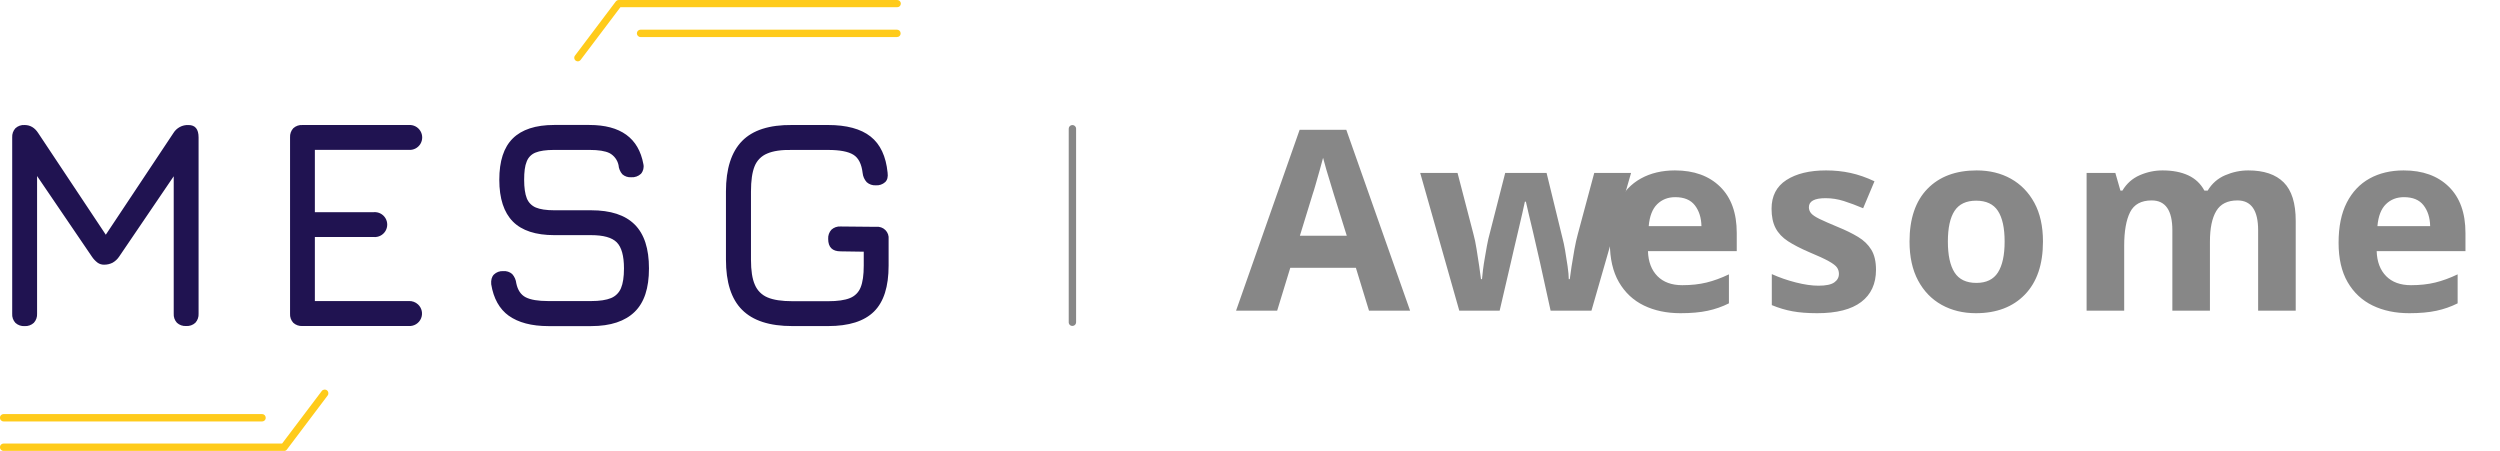
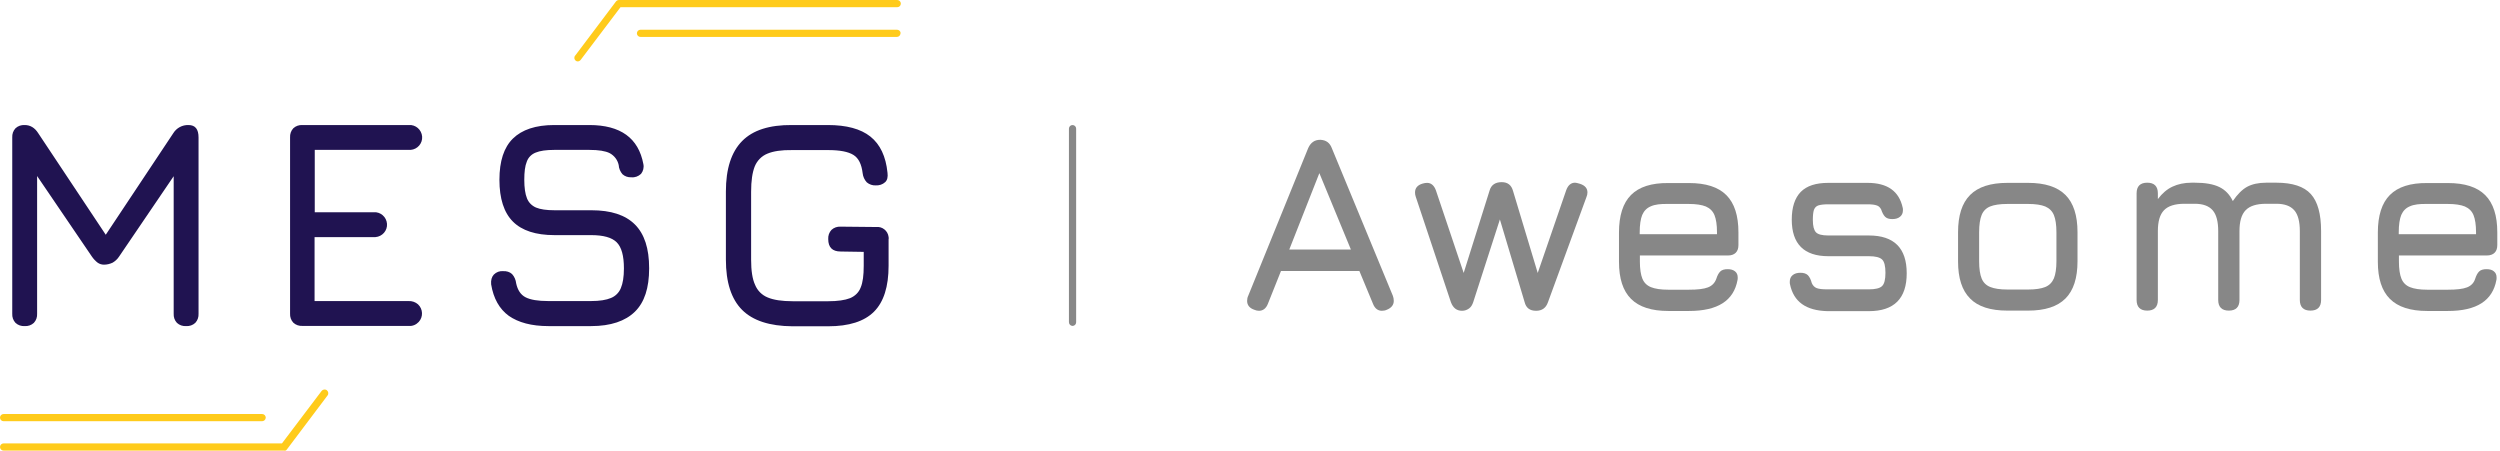
- <svg xmlns="http://www.w3.org/2000/svg" id="Ban" viewBox="0 0 1387.59 250.3">
-   <defs>
-     <style>.cls-1{fill:#201351;}.cls-2{fill:#ffcb1b;}.cls-3{font-size:140px;font-family:Jura-SemiBold, Jura;font-weight:700;letter-spacing:0.03em;}.cls-3,.cls-5{fill:#878787;}.cls-4{letter-spacing:0.05em;}</style>
-   </defs>
+ <svg xmlns="http://www.w3.org/2000/svg" version="1.1" id="Ban" x="0px" y="0px" viewBox="0 0 1387.6 250.3" style="enable-background:new 0 0 1387.6 250.3;" xml:space="preserve">
+   <style type="text/css">
+ 	.st0{fill:#201351;}
+ 	.st1{fill:#FFCB1B;}
+ 	.st2{enable-background:new    ;}
+ 	.st3{fill:#878787;}
+ </style>
  <g id="MESG-HEAD">
    <g id="Logo">
-       <path id="MESG" class="cls-1" d="M110.22,76.29v97.76a6.93,6.93,0,0,1-1.79,5.11,6.83,6.83,0,0,1-5.11,1.79,6.93,6.93,0,0,1-5.11-1.79,6.83,6.83,0,0,1-1.79-5.11V97.83l-30.29,44.6a10.65,10.65,0,0,1-3.64,3.39,10.2,10.2,0,0,1-4.79,1.09,6,6,0,0,1-3.51-1.09A13.75,13.75,0,0,1,51,142.43L20.58,97.7v76.36a6.93,6.93,0,0,1-1.79,5.11A6.93,6.93,0,0,1,13.67,181a6.93,6.93,0,0,1-5.11-1.79,6.83,6.83,0,0,1-1.79-5.11V76.29a6.93,6.93,0,0,1,1.79-5.11,6.83,6.83,0,0,1,5.11-1.79c3.07,0,5.62,1.47,7.54,4.47l37.51,56.42L96.23,73.87a9.31,9.31,0,0,1,8.37-4.47C108.37,69.39,110.22,71.69,110.22,76.29ZM232,168.95a6.92,6.92,0,0,1-5.11,12h-59a6.93,6.93,0,0,1-5.11-1.79,6.83,6.83,0,0,1-1.79-5.11V76.29a6.93,6.93,0,0,1,1.79-5.11,6.83,6.83,0,0,1,5.11-1.79h59a6.92,6.92,0,1,1,0,13.8H174.76v34.57h32.72a6.92,6.92,0,1,1,0,13.8H174.76v35.53H226.9A7,7,0,0,1,232,168.95Zm50.42,6.33c-5.24-3.77-8.5-9.65-9.78-17.51-.19-2.3.26-4.09,1.47-5.37a6.85,6.85,0,0,1,5.24-1.92,6.71,6.71,0,0,1,4.92,1.6,9.31,9.31,0,0,1,2.3,5.18c.77,3.71,2.49,6.33,5.18,7.73s6.9,2.11,12.59,2.11h23.71c4.86,0,8.5-.58,11.12-1.66a10.08,10.08,0,0,0,5.5-5.5c1.09-2.56,1.66-6.2,1.66-10.93,0-7-1.34-11.82-4-14.5s-7.41-4-14.31-4H307.67c-10.29,0-18-2.49-23-7.54s-7.54-12.78-7.54-23.19,2.49-18,7.48-22.94,12.65-7.48,22.94-7.48h19.55q26,0,30,21.73a6.17,6.17,0,0,1-1.34,5.37,7.12,7.12,0,0,1-5.43,1.92,6.73,6.73,0,0,1-4.92-1.66,8.81,8.81,0,0,1-2.11-5.11A9.93,9.93,0,0,0,338.34,85c-2.43-1.21-6.13-1.79-11.18-1.79H307.54c-4.47,0-7.92.51-10.29,1.47a8.53,8.53,0,0,0-4.92,5c-1,2.36-1.41,5.75-1.41,10.1s.51,7.92,1.47,10.29a9.22,9.22,0,0,0,5,5.11c2.36,1,5.81,1.53,10.29,1.53h20.38c10.86,0,18.91,2.62,24.22,7.92s7.92,13.35,7.92,24.35-2.62,18.91-7.92,24.09S339,181,328.11,181H304.41C295,181,287.67,179,282.43,175.27Zm129.46-3.32c-6-6-8.95-15.27-8.95-27.86V106.26c0-12.59,3-21.92,8.95-28s15.21-9,27.73-8.88h19.94c10.29,0,18.21,2.11,23.64,6.39s8.56,11,9.46,20.06c.32,2.3-.13,4.09-1.34,5.24a7,7,0,0,1-5.24,1.79,6.91,6.91,0,0,1-5-1.73A8.85,8.85,0,0,1,478.79,96c-.58-4.92-2.24-8.31-5.11-10.1s-7.54-2.68-14.12-2.68H439.62c-5.94-.13-10.54.58-13.8,2a12.66,12.66,0,0,0-7,7.09c-1.34,3.32-2,7.92-2,14v37.83c0,6,.7,10.67,2.17,13.93a13,13,0,0,0,7,7c3.26,1.41,7.86,2.11,13.93,2.11h19.74q7.86,0,12.08-1.73a10.46,10.46,0,0,0,5.94-5.94q1.73-4.22,1.73-12.08v-7.73l-12.84-.19q-6.9,0-6.9-6.9a6.93,6.93,0,0,1,1.79-5.11,6.83,6.83,0,0,1,5.11-1.79l19.74.19a6.24,6.24,0,0,1,6.9,6.9v14.63c0,11.63-2.68,20.13-8.12,25.5s-13.93,8.05-25.43,8.05H439.81C427.16,181,417.89,178,411.88,171.95Z" />
-       <path id="Lines" class="cls-2" d="M320.77,34.06a2,2,0,0,1-1.21-.38,2,2,0,0,1-.38-2.88l22.62-30A2.12,2.12,0,0,1,343.45,0H498a2,2,0,0,1,2,2,2,2,0,0,1-2,2H344.35l-22,29.14A2.09,2.09,0,0,1,320.77,34.06ZM499.87,18.47a2,2,0,0,0-2-2H355.53a2,2,0,1,0,0,4.09h142.3A2,2,0,0,0,499.87,18.47ZM159.23,249.52l22.62-30a2.05,2.05,0,1,0-3.26-2.49l-22,29.14H2a2,2,0,0,0,0,4.09H157.64A1.78,1.78,0,0,0,159.23,249.52Zm-11.76-17.7a2,2,0,0,0-2-2H2a2,2,0,0,0,0,4.09H145.43A2,2,0,0,0,147.48,231.82Z" />
+       <path id="MESG" class="st0" d="M110.2,76.3v97.8c0.1,1.9-0.5,3.7-1.8,5.1c-1.4,1.3-3.2,1.9-5.1,1.8c-1.9,0.1-3.7-0.5-5.1-1.8    c-1.3-1.4-1.9-3.2-1.8-5.1V97.8l-30.3,44.6c-0.9,1.4-2.2,2.6-3.6,3.4c-1.5,0.7-3.1,1.1-4.8,1.1c-1.3,0-2.5-0.4-3.5-1.1    c-1.2-0.9-2.3-2.1-3.2-3.4L20.6,97.7v76.4c0.1,1.9-0.5,3.7-1.8,5.1c-1.4,1.3-3.2,1.9-5.1,1.8c-1.9,0.1-3.7-0.5-5.1-1.8    c-1.3-1.4-1.9-3.2-1.8-5.1V76.3c-0.1-1.9,0.5-3.7,1.8-5.1c1.4-1.3,3.2-1.9,5.1-1.8c3.1,0,5.6,1.5,7.5,4.5l37.5,56.4l37.5-56.4    c1.8-2.9,5-4.6,8.4-4.5C108.4,69.4,110.2,71.7,110.2,76.3z M232,168.9c2.8,2.6,3,7,0.4,9.8c-1.4,1.5-3.4,2.4-5.5,2.2h-59    c-1.9,0.1-3.7-0.5-5.1-1.8c-1.3-1.4-1.9-3.2-1.8-5.1V76.3c-0.1-1.9,0.5-3.7,1.8-5.1c1.4-1.3,3.2-1.9,5.1-1.8h59    c3.8-0.3,7.1,2.6,7.4,6.4s-2.6,7.1-6.4,7.4c-0.3,0-0.7,0-1.1,0h-52.1v34.6h32.7c3.8-0.3,7.1,2.6,7.4,6.4c0.3,3.8-2.6,7.1-6.4,7.4    c-0.4,0-0.7,0-1.1,0h-32.7v35.5h52.1C228.8,167,230.6,167.7,232,168.9z M282.4,175.3c-5.2-3.8-8.5-9.6-9.8-17.5    c-0.2-2.3,0.3-4.1,1.5-5.4c1.4-1.4,3.3-2.1,5.2-1.9c1.8-0.1,3.6,0.4,4.9,1.6c1.3,1.4,2.1,3.3,2.3,5.2c0.8,3.7,2.5,6.3,5.2,7.7    s6.9,2.1,12.6,2.1H328c4.9,0,8.5-0.6,11.1-1.7c2.5-1,4.5-3,5.5-5.5c1.1-2.6,1.7-6.2,1.7-10.9c0-7-1.3-11.8-4-14.5s-7.4-4-14.3-4    h-20.3c-10.3,0-18-2.5-23-7.5s-7.5-12.8-7.5-23.2s2.5-18,7.5-22.9s12.6-7.5,22.9-7.5h19.5c17.3,0,27.3,7.2,30,21.7    c0.4,1.9-0.1,3.9-1.3,5.4c-1.5,1.4-3.4,2.1-5.4,1.9c-1.8,0.1-3.6-0.5-4.9-1.7c-1.2-1.4-2-3.2-2.1-5.1c-0.6-2.8-2.4-5.2-5-6.6    c-2.4-1.2-6.1-1.8-11.2-1.8h-19.6c-4.5,0-7.9,0.5-10.3,1.5c-2.3,0.9-4.1,2.7-4.9,5c-1,2.4-1.4,5.8-1.4,10.1s0.5,7.9,1.5,10.3    c0.9,2.3,2.7,4.1,5,5.1c2.4,1,5.8,1.5,10.3,1.5h20.4c10.9,0,18.9,2.6,24.2,7.9s7.9,13.3,7.9,24.3s-2.6,18.9-7.9,24.1    S339,181,328.1,181h-23.7C295,181,287.7,179,282.4,175.3L282.4,175.3z M411.9,172c-6-6-9-15.3-9-27.9v-37.8c0-12.6,3-21.9,9-28    s15.2-9,27.7-8.9h19.9c10.3,0,18.2,2.1,23.6,6.4s8.6,11,9.5,20.1c0.3,2.3-0.1,4.1-1.3,5.2c-1.4,1.3-3.3,1.9-5.2,1.8    c-1.8,0.1-3.6-0.5-5-1.7c-1.3-1.4-2.1-3.2-2.3-5.1c-0.6-4.9-2.2-8.3-5.1-10.1s-7.5-2.7-14.1-2.7h-19.9c-5.9-0.1-10.5,0.6-13.8,2    c-3.2,1.3-5.7,3.9-7,7.1c-1.3,3.3-2,7.9-2,14v37.8c0,6,0.7,10.7,2.2,13.9c1.3,3.2,3.8,5.7,7,7c3.3,1.4,7.9,2.1,13.9,2.1h19.7    c5.2,0,9.3-0.6,12.1-1.7c2.7-1.1,4.9-3.2,5.9-5.9c1.2-2.8,1.7-6.8,1.7-12.1v-7.7l-12.8-0.2c-4.6,0-6.9-2.3-6.9-6.9    c-0.1-1.9,0.5-3.7,1.8-5.1c1.4-1.3,3.2-1.9,5.1-1.8l19.7,0.2c3.4-0.4,6.5,2.1,6.9,5.5c0.1,0.5,0.1,0.9,0,1.4v14.6    c0,11.6-2.7,20.1-8.1,25.5s-13.9,8.1-25.4,8.1h-19.9C427.2,181,417.9,178,411.9,172L411.9,172z" />
+       <path id="Lines" class="st1" d="M320.8,34.1c-0.4,0-0.9-0.1-1.2-0.4c-0.9-0.6-1.1-1.9-0.4-2.8c0,0,0-0.1,0.1-0.1l22.6-30    c0.4-0.5,1-0.8,1.7-0.8H498c1.1,0,2,0.9,2,2s-0.9,2-2,2H344.4l-22,29.1C322,33.7,321.4,34,320.8,34.1z M499.9,18.5    c0-1.1-0.9-2-2-2H355.5c-1.1,0-2,0.9-2,2s0.9,2,2,2h142.3c1.1,0,2-0.9,2-2C499.9,18.6,499.9,18.5,499.9,18.5z M159.2,249.5    l22.6-30c0.7-0.9,0.5-2.2-0.4-2.9s-2.2-0.5-2.9,0.4l-22,29.1H2c-1.1,0-2,0.9-2,2s0.9,2,2,2h155.6    C158.3,250.3,158.9,250,159.2,249.5z M147.5,231.8c0-1.1-0.9-2-2-2H2c-1.1,0-2,0.9-2,2s0.9,2,2,2h143.4c1.1,0,2-0.8,2.1-1.9    C147.5,231.9,147.5,231.9,147.5,231.8L147.5,231.8z" />
    </g>
-     <text class="cls-3" transform="translate(686.06 172.43)">Aw<tspan class="cls-4" x="201.18" y="0">esome</tspan>
-     </text>
-     <path id="Separator-grey" class="cls-5" d="M595.27,180.9a2,2,0,0,0,2-2V71.44a2,2,0,1,0-4.09,0V178.85A2,2,0,0,0,595.27,180.9Z" />
+     <g class="st2">
+       <path class="st3" d="M773.6,167c0,2.2-1.3,3.9-3.8,4.9c-0.8,0.4-1.8,0.6-2.8,0.6c-2.2,0-3.9-1.3-4.9-3.8l-7.6-18.3H711l-7.3,18.3    c-1,2.5-2.7,3.8-4.9,3.8c-0.9,0-1.8-0.2-2.7-0.6c-2.6-0.9-3.9-2.6-3.9-4.9c0-1,0.2-2,0.6-2.8l33.3-82c1.4-3.1,3.6-4.6,6.6-4.6h0.3    c3.1,0.2,5.1,1.7,6.2,4.6l33.9,82C773.4,165,773.6,165.9,773.6,167z M715.6,138.5h34.2l-17.5-42.4L715.6,138.5z" />
+       <path class="st3" d="M881.1,106.8c0,0.9-0.2,1.8-0.6,2.7l-21.3,58.2c-1.1,3.2-3.3,4.8-6.6,4.8c-3.5,0-5.6-1.6-6.4-4.9l-13.7-45.8    l-14.8,45.9c-0.5,1.5-1.2,2.7-2.3,3.5c-1.1,0.8-2.4,1.3-3.9,1.3c-3,0-5-1.6-6.2-4.8l-19.5-58.5c-0.3-0.8-0.4-1.6-0.4-2.4    c0-2.4,1.4-4.1,4.2-4.9c0.9-0.3,1.8-0.4,2.5-0.4c2.2,0,3.9,1.4,4.9,4.2l15.4,45.8l14.4-45.8c0.9-3.1,3.2-4.6,6.7-4.6    c3.3,0,5.4,1.6,6.3,4.9l13.7,45.5l15.8-45.9c1-2.8,2.7-4.2,4.9-4.2c0.5,0,1.4,0.2,2.7,0.6C879.7,102.9,881.1,104.5,881.1,106.8z" />
+     </g>
+     <g class="st2">
+       <path class="st3" d="M910.2,141.8v3.4c0,4.1,0.5,7.3,1.4,9.5c0.9,2.2,2.5,3.8,4.8,4.7c2.2,0.9,5.4,1.4,9.5,1.4h11.5    c4.8,0,8.3-0.4,10.6-1.3c2.3-0.9,3.8-2.5,4.6-4.7c0.6-1.9,1.3-3.2,2.2-4.1c0.9-0.9,2.3-1.3,4.1-1.3c1.8,0,3.1,0.4,4.1,1.2    c1,0.8,1.5,1.9,1.5,3.4c0,0.7,0,1.1-0.1,1.4c-2.1,11.5-11,17.2-26.9,17.2h-11.5c-9.3,0-16.2-2.2-20.7-6.7    c-4.5-4.5-6.7-11.3-6.7-20.6v-16.2c0-9.4,2.2-16.4,6.7-20.9c4.5-4.5,11.4-6.7,20.7-6.6h11.5c9.3,0,16.2,2.2,20.7,6.7    c4.5,4.5,6.7,11.4,6.7,20.7v7c0,1.9-0.5,3.3-1.5,4.3c-1,1-2.5,1.5-4.3,1.5H910.2z M910.2,130H953v-1.1c0-4.1-0.5-7.3-1.4-9.5    c-0.9-2.2-2.5-3.8-4.8-4.8c-2.2-0.9-5.4-1.4-9.5-1.4h-11.5c-4.1-0.1-7.3,0.3-9.5,1.3c-2.2,0.9-3.8,2.5-4.8,4.8    c-0.9,2.2-1.4,5.5-1.4,9.7V130z" />
+       <path class="st3" d="M993.5,157.7c-0.1-0.3-0.1-0.7-0.1-1.3c0-1.6,0.5-2.8,1.6-3.7c1.1-0.9,2.5-1.3,4.3-1.3c1.8,0,3.1,0.4,4.1,1.3    c0.9,0.9,1.7,2.4,2.2,4.4c0.6,1.4,1.5,2.3,2.7,2.8c1.3,0.5,3.2,0.7,6,0.7h23c3.6,0,6.1-0.6,7.3-1.8c1.3-1.2,1.9-3.7,1.9-7.4    c0-3.7-0.6-6.2-1.9-7.4c-1.3-1.2-3.7-1.8-7.3-1.8h-22.5c-13.5,0-20.3-6.8-20.3-20.3c0-6.9,1.7-12,5-15.4c3.4-3.4,8.4-5,15.3-5    h21.8c11,0,17.5,4.6,19.5,13.9c0.1,0.3,0.1,0.7,0.1,1.3c0,1.5-0.5,2.7-1.6,3.6c-1.1,0.9-2.5,1.3-4.3,1.3c-1.8,0-3.1-0.4-4-1.3    c-0.9-0.9-1.6-2.3-2.2-4.1c-0.6-1.1-1.4-1.9-2.5-2.2c-1.1-0.4-2.8-0.6-5-0.6h-21.8c-2.4,0-4.2,0.2-5.5,0.6c-1.2,0.4-2,1.2-2.5,2.5    c-0.4,1.2-0.6,3.1-0.6,5.6c0,3.4,0.6,5.6,1.7,6.8c1.1,1.2,3.4,1.8,6.9,1.8h22.5c14,0,21,7,21,21s-7,21-21,21h-23    C1002.4,172.4,995.5,167.5,993.5,157.7z" />
+       <path class="st3" d="M1093.5,165.7c-4.5-4.5-6.7-11.3-6.7-20.6v-16.2c0-9.3,2.2-16.2,6.7-20.7c4.5-4.5,11.4-6.7,20.7-6.7h11.5    c9.3,0,16.2,2.2,20.7,6.7c4.5,4.5,6.7,11.4,6.7,20.7V145c0,9.3-2.2,16.2-6.7,20.7c-4.5,4.5-11.4,6.7-20.7,6.7h-11.5    C1104.8,172.4,1097.9,170.2,1093.5,165.7z M1125.7,160.7c4.1,0,7.3-0.5,9.5-1.4c2.2-0.9,3.8-2.5,4.8-4.8c0.9-2.2,1.4-5.4,1.4-9.5    v-16.1c0-4.1-0.5-7.3-1.4-9.5c-0.9-2.2-2.5-3.8-4.8-4.8c-2.2-0.9-5.4-1.4-9.5-1.4h-11.5c-4.2,0-7.4,0.5-9.6,1.4    c-2.2,0.9-3.8,2.5-4.7,4.7c-0.9,2.2-1.4,5.4-1.4,9.6v16.2c0,4.1,0.5,7.3,1.4,9.5c0.9,2.2,2.5,3.8,4.8,4.7c2.2,0.9,5.4,1.4,9.5,1.4    H1125.7z" />
+       <path class="st3" d="M1282.6,107.7c3.8,4.2,5.7,11,5.7,20.6v38.2c0,3.9-2,5.9-5.9,5.9s-5.9-2-5.9-5.9v-38.2c0-5.3-1-9.2-3.1-11.6    c-2.1-2.4-5.4-3.6-9.9-3.6h-5.7c-5.3,0-9.1,1.2-11.4,3.6c-2.3,2.4-3.4,6.2-3.4,11.6v38.2c0,3.9-2,5.9-5.9,5.9s-5.9-2-5.9-5.9    v-38.2c0-5.3-1-9.2-3.1-11.6c-2.1-2.4-5.4-3.6-9.9-3.6h-5.7c-5.3,0-9.1,1.2-11.4,3.6c-2.3,2.4-3.4,6.2-3.4,11.6v38.2    c0,3.9-2,5.9-5.9,5.9c-3.9,0-5.9-2-5.9-5.9v-59.2c0-3.9,2-5.9,5.9-5.9c3.9,0,5.9,2,5.9,5.9v3.2c2.4-3.2,5.1-5.5,8.1-6.9    c3-1.4,6.5-2.2,10.6-2.2h1.8c5.8,0,10.3,0.8,13.6,2.4c3.3,1.6,5.8,4.2,7.5,7.8c2.5-3.7,5.2-6.4,7.9-7.9c2.8-1.5,6.3-2.3,10.6-2.3    h5.7C1272.4,101.4,1278.8,103.5,1282.6,107.7z" />
+       <path class="st3" d="M1331.5,141.8v3.4c0,4.1,0.5,7.3,1.4,9.5c0.9,2.2,2.5,3.8,4.8,4.7c2.2,0.9,5.4,1.4,9.5,1.4h11.5    c4.8,0,8.3-0.4,10.6-1.3c2.3-0.9,3.8-2.5,4.5-4.7c0.6-1.9,1.3-3.2,2.2-4.1c0.9-0.9,2.3-1.3,4.1-1.3c1.8,0,3.2,0.4,4.1,1.2    c1,0.8,1.5,1.9,1.5,3.4c0,0.7,0,1.1-0.1,1.4c-2.1,11.5-11,17.2-26.9,17.2h-11.5c-9.3,0-16.2-2.2-20.7-6.7    c-4.5-4.5-6.7-11.3-6.7-20.6v-16.2c0-9.4,2.2-16.4,6.7-20.9c4.5-4.5,11.4-6.7,20.7-6.6h11.5c9.3,0,16.2,2.2,20.7,6.7    c4.5,4.5,6.7,11.4,6.7,20.7v7c0,1.9-0.5,3.3-1.5,4.3c-1,1-2.5,1.5-4.3,1.5H1331.5z M1331.5,130h42.8v-1.1c0-4.1-0.5-7.3-1.4-9.5    c-0.9-2.2-2.5-3.8-4.8-4.8c-2.2-0.9-5.4-1.4-9.5-1.4h-11.5c-4.1-0.1-7.3,0.3-9.5,1.3c-2.2,0.9-3.8,2.5-4.8,4.8    c-0.9,2.2-1.4,5.5-1.4,9.7V130z" />
+     </g>
+     <path id="Separator-grey" class="st3" d="M595.3,180.9c1.1,0,2-0.9,2-2V71.4c0-1.1-0.9-2-2-2c-1.1,0-2,0.9-2,2v107.4   c0,1.1,0.8,2,1.9,2.1C595.2,180.9,595.2,180.9,595.3,180.9z" />
  </g>
</svg>
